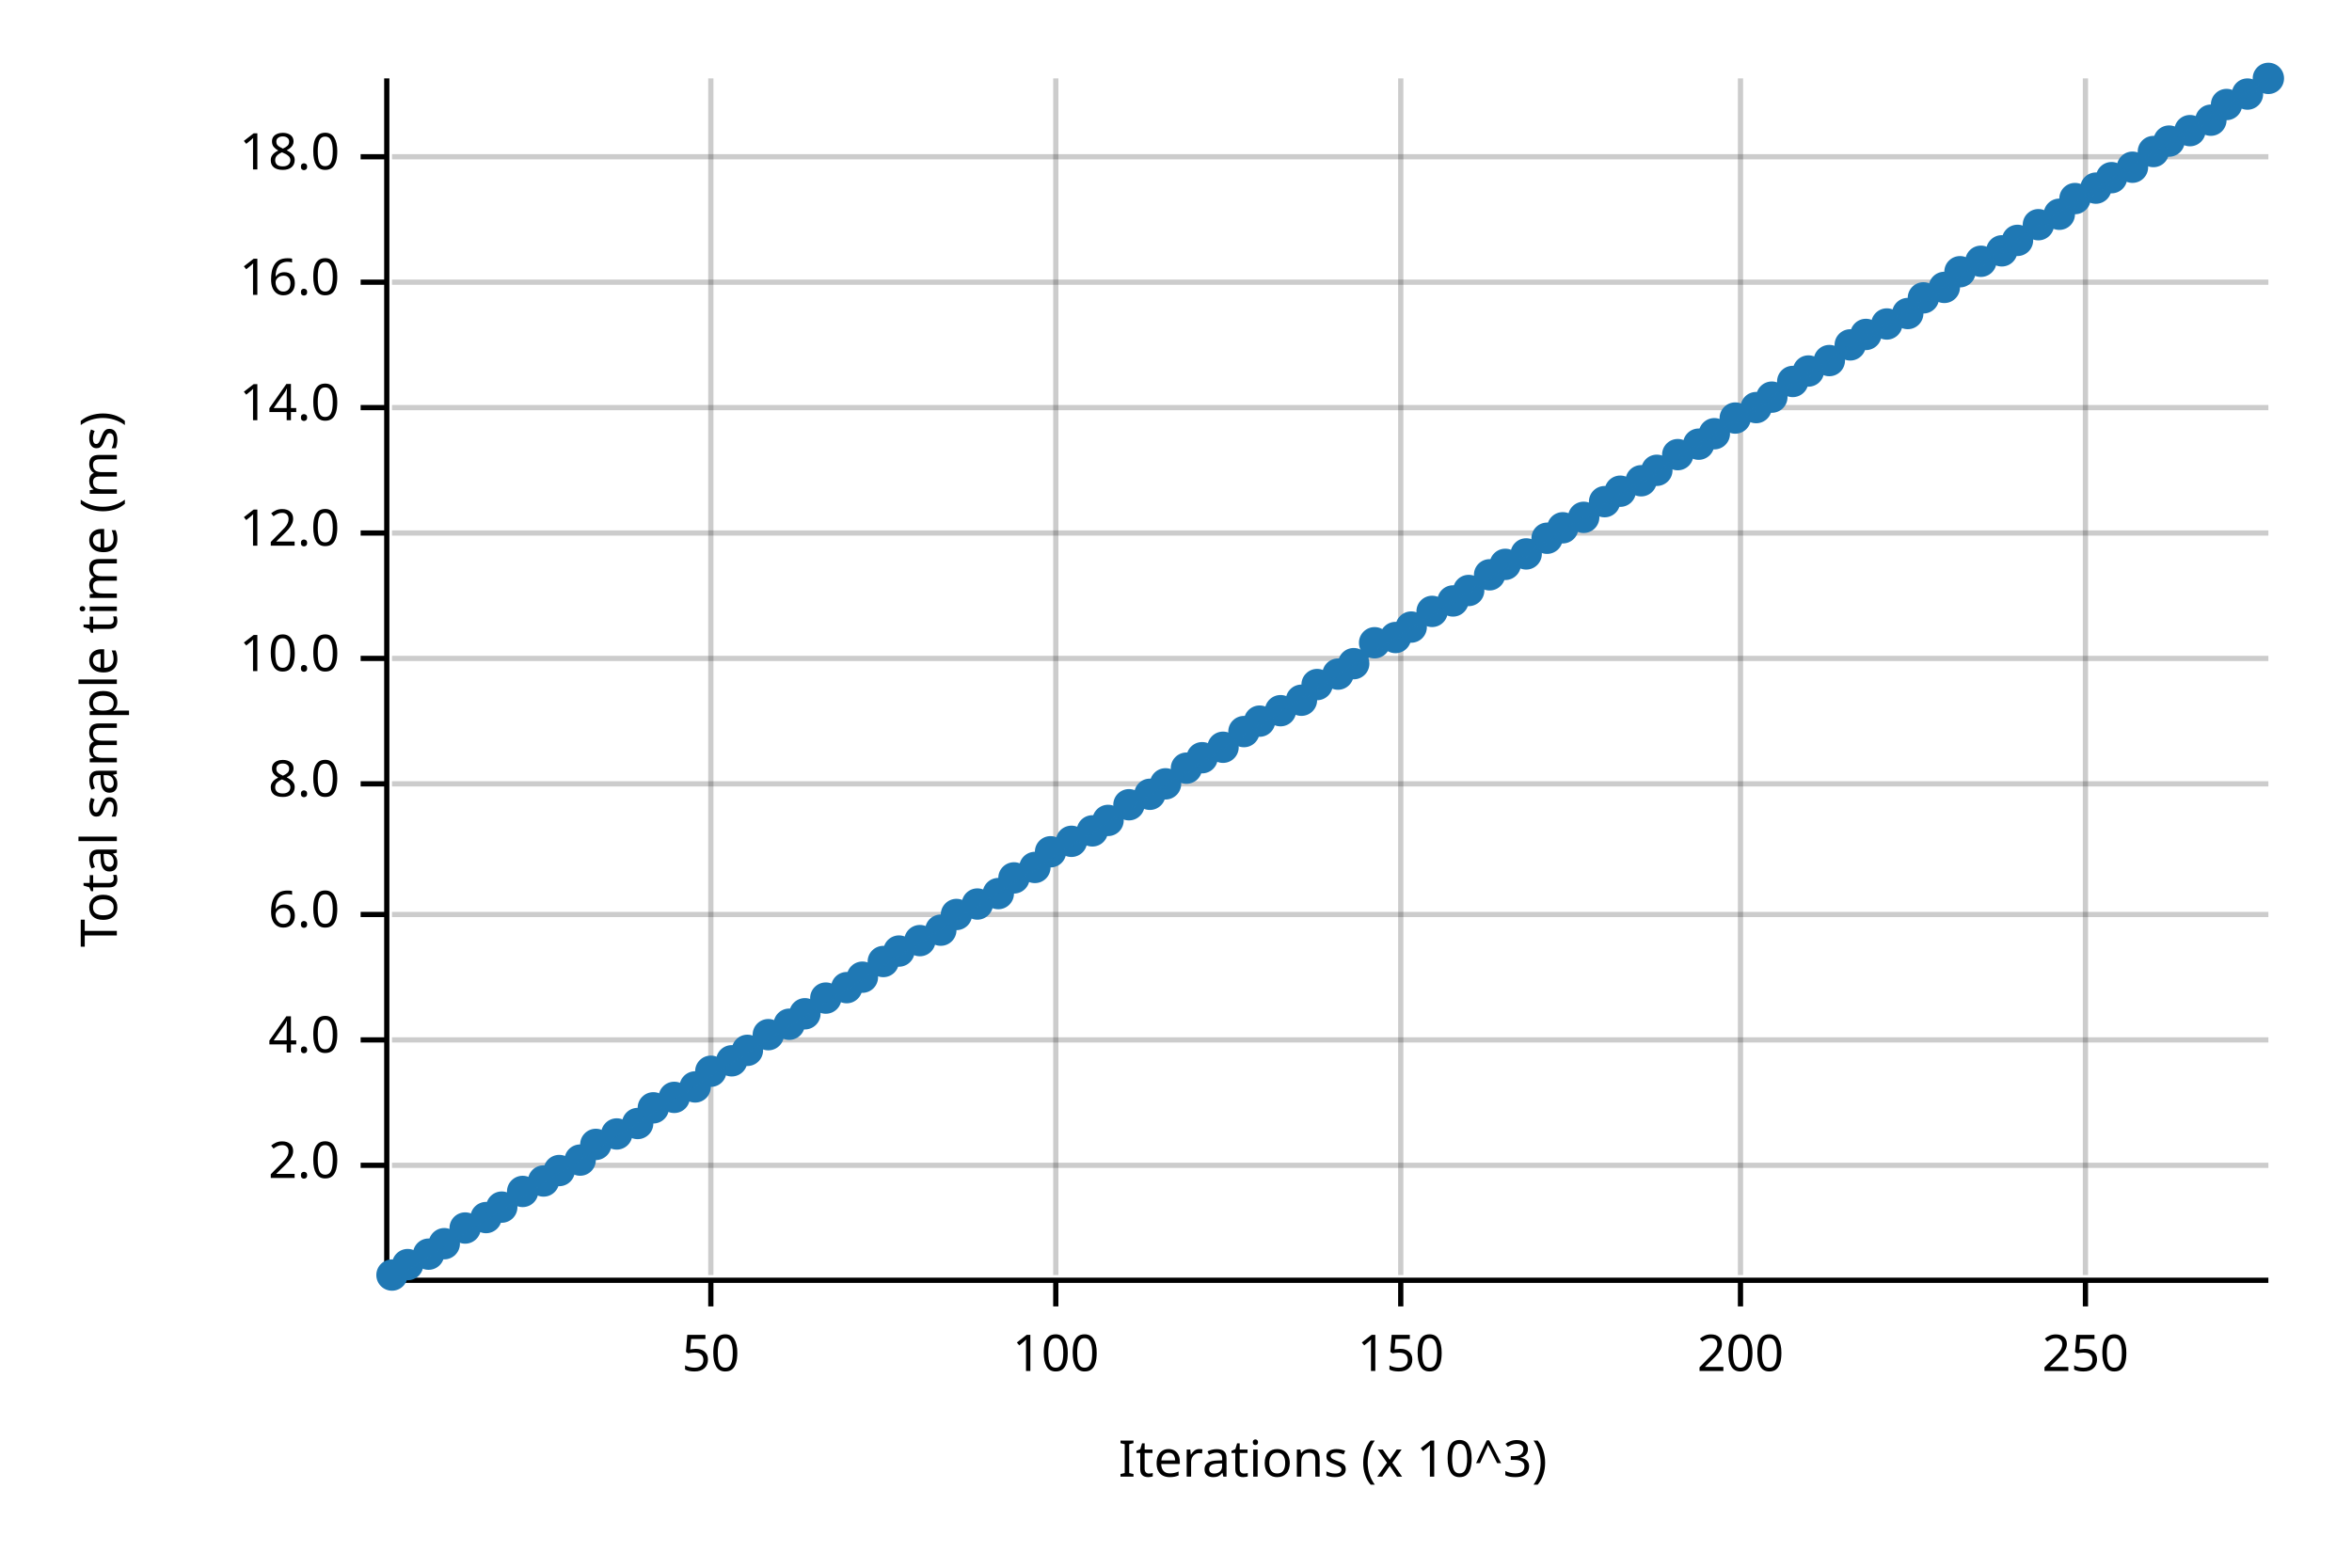
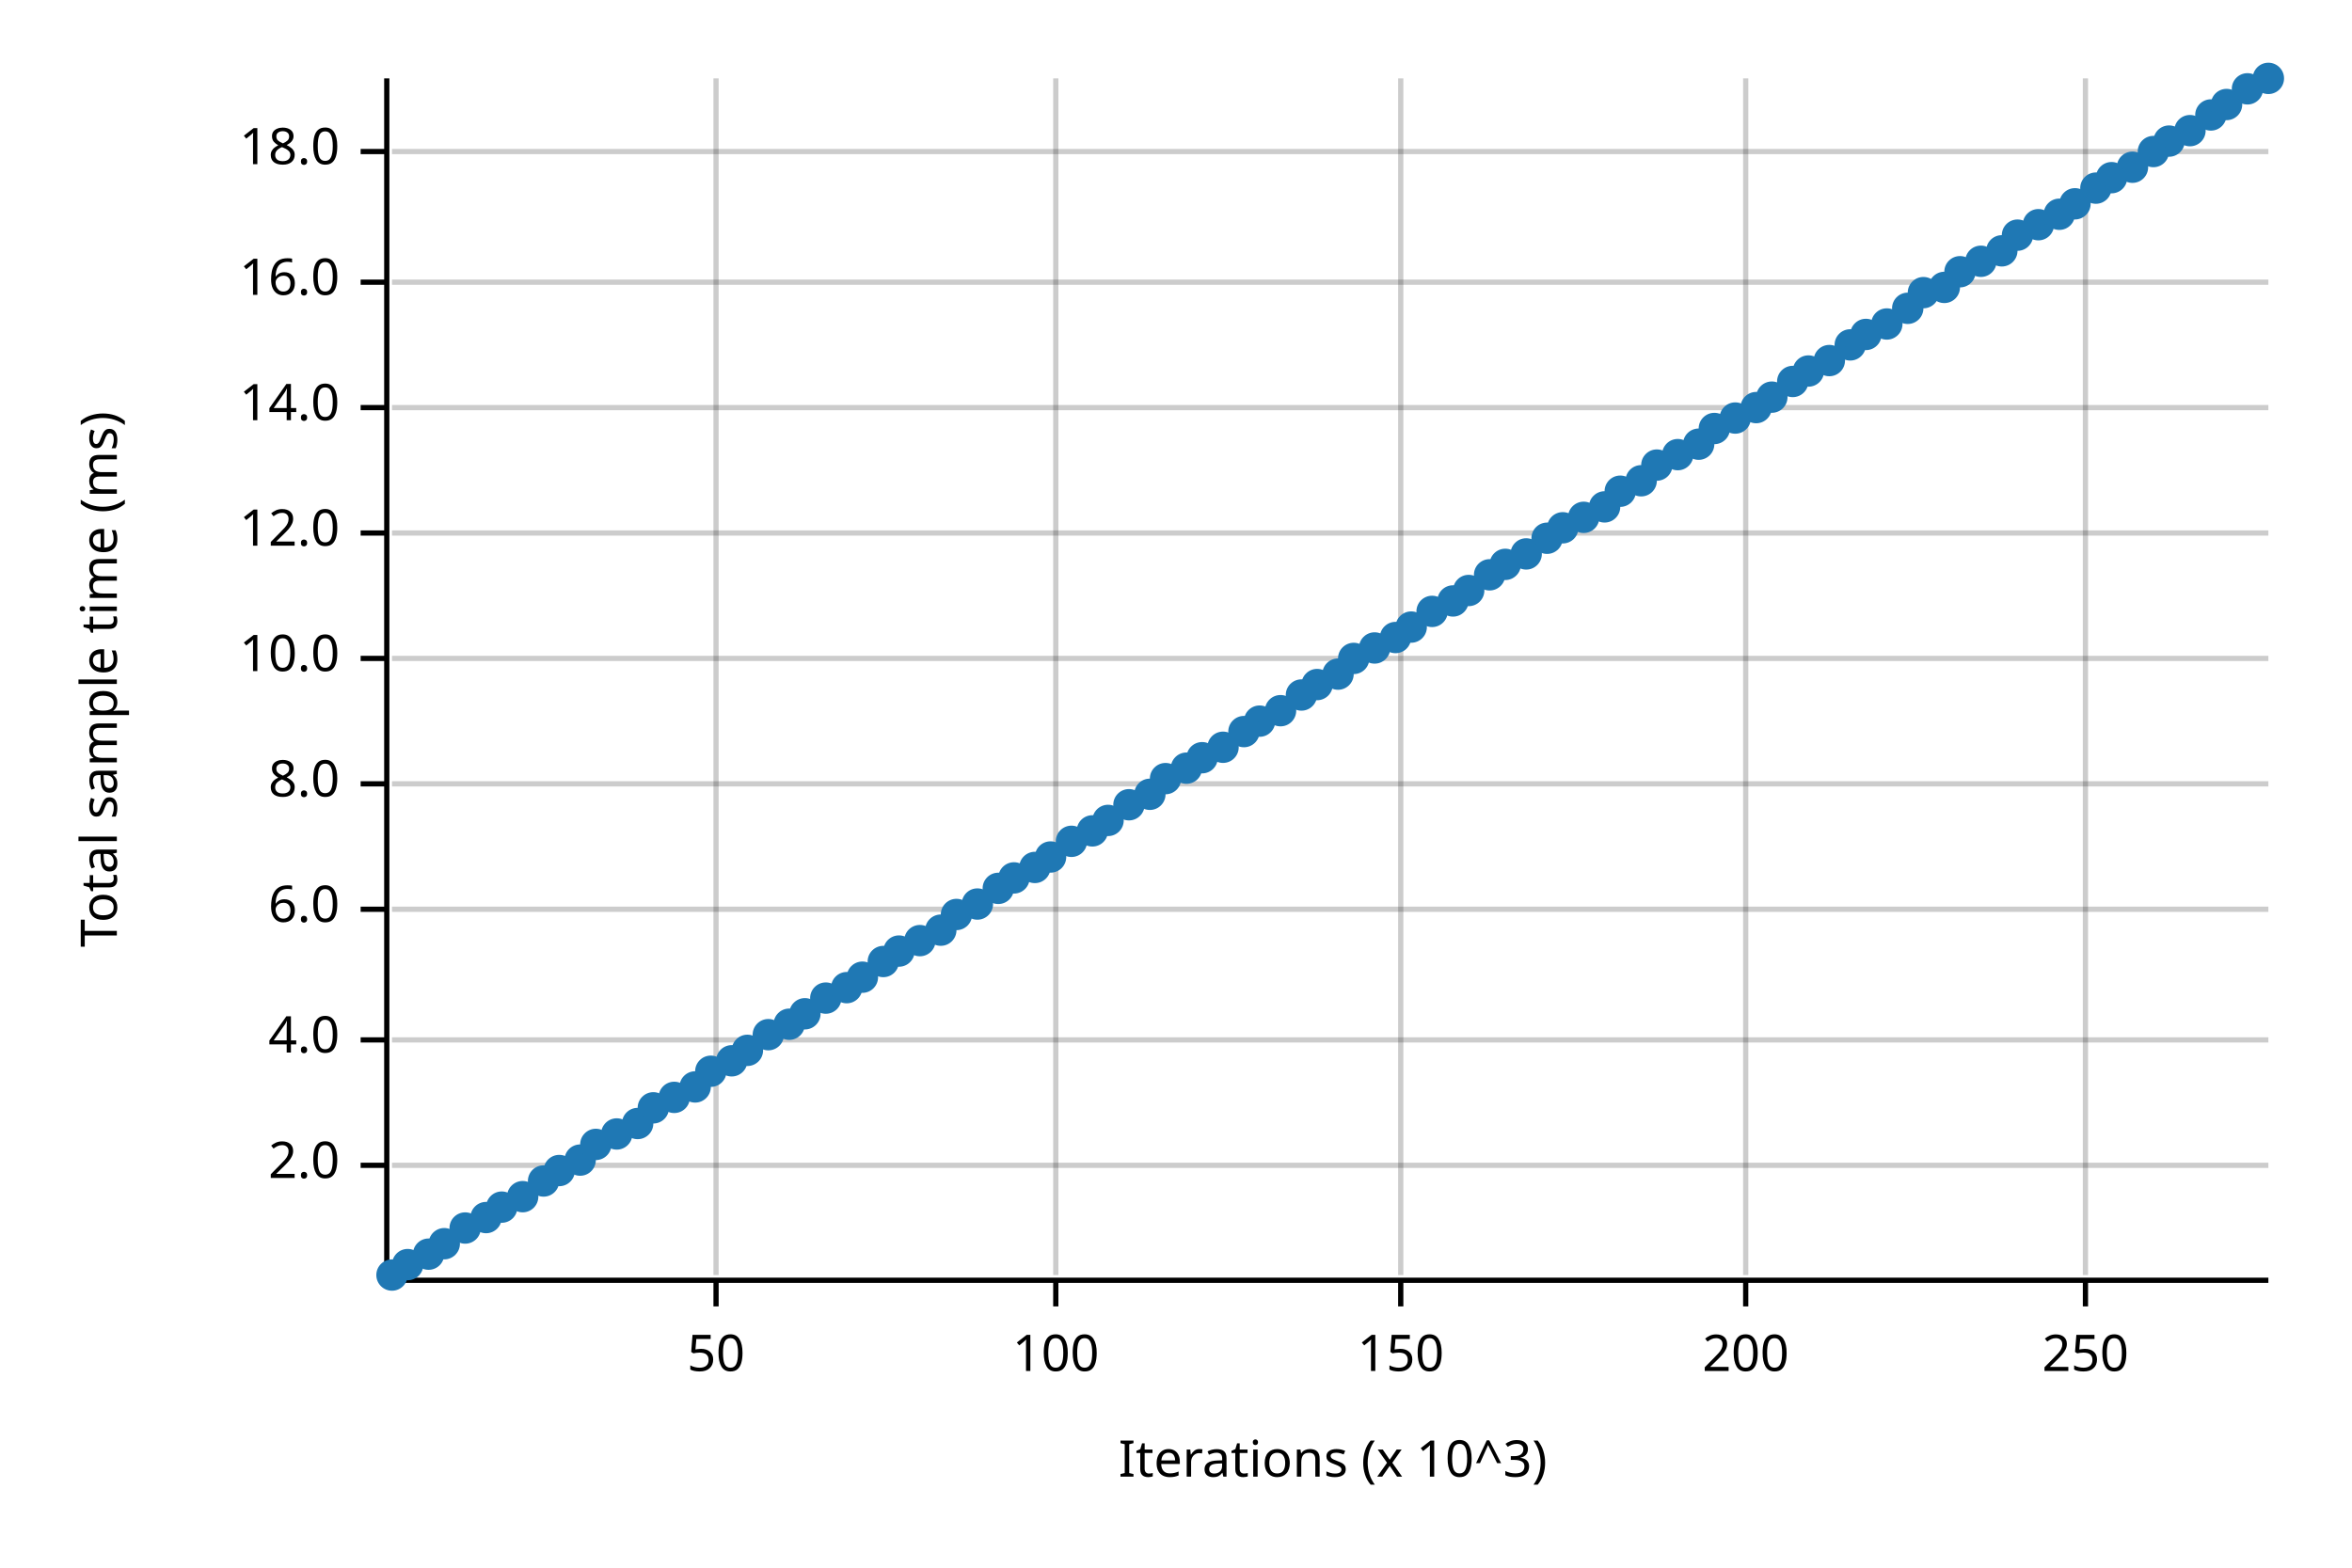
<svg xmlns="http://www.w3.org/2000/svg" width="450" height="300" viewBox="0 0 450 300">
  <text x="15" y="130" dy="0.76em" text-anchor="middle" font-family="sans-serif" font-size="9.677" opacity="1" fill="#000000" transform="rotate(270, 15, 130)">
Total sample time (ms)
</text>
  <text x="255" y="285" dy="-0.5ex" text-anchor="middle" font-family="sans-serif" font-size="9.677" opacity="1" fill="#000000">
Iterations (x 10^3)
</text>
-   <line opacity="0.2" stroke="#000000" stroke-width="1" x1="136" y1="244" x2="136" y2="15" />
+   <line opacity="0.2" stroke="#000000" stroke-width="1" x1="137" y1="244" x2="137" y2="15" />
  <line opacity="0.2" stroke="#000000" stroke-width="1" x1="202" y1="244" x2="202" y2="15" />
  <line opacity="0.2" stroke="#000000" stroke-width="1" x1="268" y1="244" x2="268" y2="15" />
-   <line opacity="0.2" stroke="#000000" stroke-width="1" x1="333" y1="244" x2="333" y2="15" />
+   <line opacity="0.2" stroke="#000000" stroke-width="1" x1="334" y1="244" x2="334" y2="15" />
  <line opacity="0.2" stroke="#000000" stroke-width="1" x1="399" y1="244" x2="399" y2="15" />
  <line opacity="0.2" stroke="#000000" stroke-width="1" x1="75" y1="223" x2="434" y2="223" />
  <line opacity="0.2" stroke="#000000" stroke-width="1" x1="75" y1="199" x2="434" y2="199" />
-   <line opacity="0.2" stroke="#000000" stroke-width="1" x1="75" y1="175" x2="434" y2="175" />
+   <line opacity="0.2" stroke="#000000" stroke-width="1" x1="75" y1="174" x2="434" y2="174" />
  <line opacity="0.2" stroke="#000000" stroke-width="1" x1="75" y1="150" x2="434" y2="150" />
  <line opacity="0.2" stroke="#000000" stroke-width="1" x1="75" y1="126" x2="434" y2="126" />
  <line opacity="0.2" stroke="#000000" stroke-width="1" x1="75" y1="102" x2="434" y2="102" />
  <line opacity="0.2" stroke="#000000" stroke-width="1" x1="75" y1="78" x2="434" y2="78" />
  <line opacity="0.2" stroke="#000000" stroke-width="1" x1="75" y1="54" x2="434" y2="54" />
-   <line opacity="0.2" stroke="#000000" stroke-width="1" x1="75" y1="30" x2="434" y2="30" />
+   <line opacity="0.2" stroke="#000000" stroke-width="1" x1="75" y1="29" x2="434" y2="29" />
  <polyline fill="none" opacity="1" stroke="#000000" stroke-width="1" points="74,15 74,244 " />
  <text x="65" y="223" dy="0.5ex" text-anchor="end" font-family="sans-serif" font-size="9.677" opacity="1" fill="#000000">
2.0
</text>
  <polyline fill="none" opacity="1" stroke="#000000" stroke-width="1" points="69,223 74,223 " />
  <text x="65" y="199" dy="0.5ex" text-anchor="end" font-family="sans-serif" font-size="9.677" opacity="1" fill="#000000">
4.0
</text>
  <polyline fill="none" opacity="1" stroke="#000000" stroke-width="1" points="69,199 74,199 " />
-   <text x="65" y="175" dy="0.5ex" text-anchor="end" font-family="sans-serif" font-size="9.677" opacity="1" fill="#000000">
+   <text x="65" y="174" dy="0.5ex" text-anchor="end" font-family="sans-serif" font-size="9.677" opacity="1" fill="#000000">
6.0
</text>
-   <polyline fill="none" opacity="1" stroke="#000000" stroke-width="1" points="69,175 74,175 " />
+   <polyline fill="none" opacity="1" stroke="#000000" stroke-width="1" points="69,174 74,174 " />
  <text x="65" y="150" dy="0.5ex" text-anchor="end" font-family="sans-serif" font-size="9.677" opacity="1" fill="#000000">
8.0
</text>
  <polyline fill="none" opacity="1" stroke="#000000" stroke-width="1" points="69,150 74,150 " />
  <text x="65" y="126" dy="0.5ex" text-anchor="end" font-family="sans-serif" font-size="9.677" opacity="1" fill="#000000">
10.0
</text>
  <polyline fill="none" opacity="1" stroke="#000000" stroke-width="1" points="69,126 74,126 " />
  <text x="65" y="102" dy="0.5ex" text-anchor="end" font-family="sans-serif" font-size="9.677" opacity="1" fill="#000000">
12.0
</text>
  <polyline fill="none" opacity="1" stroke="#000000" stroke-width="1" points="69,102 74,102 " />
  <text x="65" y="78" dy="0.5ex" text-anchor="end" font-family="sans-serif" font-size="9.677" opacity="1" fill="#000000">
14.0
</text>
  <polyline fill="none" opacity="1" stroke="#000000" stroke-width="1" points="69,78 74,78 " />
  <text x="65" y="54" dy="0.5ex" text-anchor="end" font-family="sans-serif" font-size="9.677" opacity="1" fill="#000000">
16.0
</text>
  <polyline fill="none" opacity="1" stroke="#000000" stroke-width="1" points="69,54 74,54 " />
-   <text x="65" y="30" dy="0.5ex" text-anchor="end" font-family="sans-serif" font-size="9.677" opacity="1" fill="#000000">
+   <text x="65" y="29" dy="0.5ex" text-anchor="end" font-family="sans-serif" font-size="9.677" opacity="1" fill="#000000">
18.0
</text>
-   <polyline fill="none" opacity="1" stroke="#000000" stroke-width="1" points="69,30 74,30 " />
+   <polyline fill="none" opacity="1" stroke="#000000" stroke-width="1" points="69,29 74,29 " />
  <polyline fill="none" opacity="1" stroke="#000000" stroke-width="1" points="75,245 434,245 " />
-   <text x="136" y="255" dy="0.76em" text-anchor="middle" font-family="sans-serif" font-size="9.677" opacity="1" fill="#000000">
+   <text x="137" y="255" dy="0.76em" text-anchor="middle" font-family="sans-serif" font-size="9.677" opacity="1" fill="#000000">
50
</text>
-   <polyline fill="none" opacity="1" stroke="#000000" stroke-width="1" points="136,245 136,250 " />
+   <polyline fill="none" opacity="1" stroke="#000000" stroke-width="1" points="137,245 137,250 " />
  <text x="202" y="255" dy="0.76em" text-anchor="middle" font-family="sans-serif" font-size="9.677" opacity="1" fill="#000000">
100
</text>
  <polyline fill="none" opacity="1" stroke="#000000" stroke-width="1" points="202,245 202,250 " />
  <text x="268" y="255" dy="0.76em" text-anchor="middle" font-family="sans-serif" font-size="9.677" opacity="1" fill="#000000">
150
</text>
  <polyline fill="none" opacity="1" stroke="#000000" stroke-width="1" points="268,245 268,250 " />
-   <text x="333" y="255" dy="0.76em" text-anchor="middle" font-family="sans-serif" font-size="9.677" opacity="1" fill="#000000">
+   <text x="334" y="255" dy="0.76em" text-anchor="middle" font-family="sans-serif" font-size="9.677" opacity="1" fill="#000000">
200
</text>
-   <polyline fill="none" opacity="1" stroke="#000000" stroke-width="1" points="333,245 333,250 " />
+   <polyline fill="none" opacity="1" stroke="#000000" stroke-width="1" points="334,245 334,250 " />
  <text x="399" y="255" dy="0.76em" text-anchor="middle" font-family="sans-serif" font-size="9.677" opacity="1" fill="#000000">
250
</text>
  <polyline fill="none" opacity="1" stroke="#000000" stroke-width="1" points="399,245 399,250 " />
  <circle cx="75" cy="244" r="3" opacity="1" fill="#1F78B4" stroke="none" stroke-width="1" />
  <circle cx="78" cy="242" r="3" opacity="1" fill="#1F78B4" stroke="none" stroke-width="1" />
  <circle cx="82" cy="240" r="3" opacity="1" fill="#1F78B4" stroke="none" stroke-width="1" />
  <circle cx="85" cy="238" r="3" opacity="1" fill="#1F78B4" stroke="none" stroke-width="1" />
  <circle cx="89" cy="235" r="3" opacity="1" fill="#1F78B4" stroke="none" stroke-width="1" />
  <circle cx="93" cy="233" r="3" opacity="1" fill="#1F78B4" stroke="none" stroke-width="1" />
  <circle cx="96" cy="231" r="3" opacity="1" fill="#1F78B4" stroke="none" stroke-width="1" />
-   <circle cx="100" cy="228" r="3" opacity="1" fill="#1F78B4" stroke="none" stroke-width="1" />
+   <circle cx="100" cy="229" r="3" opacity="1" fill="#1F78B4" stroke="none" stroke-width="1" />
  <circle cx="104" cy="226" r="3" opacity="1" fill="#1F78B4" stroke="none" stroke-width="1" />
  <circle cx="107" cy="224" r="3" opacity="1" fill="#1F78B4" stroke="none" stroke-width="1" />
  <circle cx="111" cy="222" r="3" opacity="1" fill="#1F78B4" stroke="none" stroke-width="1" />
  <circle cx="114" cy="219" r="3" opacity="1" fill="#1F78B4" stroke="none" stroke-width="1" />
  <circle cx="118" cy="217" r="3" opacity="1" fill="#1F78B4" stroke="none" stroke-width="1" />
  <circle cx="122" cy="215" r="3" opacity="1" fill="#1F78B4" stroke="none" stroke-width="1" />
  <circle cx="125" cy="212" r="3" opacity="1" fill="#1F78B4" stroke="none" stroke-width="1" />
  <circle cx="129" cy="210" r="3" opacity="1" fill="#1F78B4" stroke="none" stroke-width="1" />
  <circle cx="133" cy="208" r="3" opacity="1" fill="#1F78B4" stroke="none" stroke-width="1" />
  <circle cx="136" cy="205" r="3" opacity="1" fill="#1F78B4" stroke="none" stroke-width="1" />
  <circle cx="140" cy="203" r="3" opacity="1" fill="#1F78B4" stroke="none" stroke-width="1" />
  <circle cx="143" cy="201" r="3" opacity="1" fill="#1F78B4" stroke="none" stroke-width="1" />
  <circle cx="147" cy="198" r="3" opacity="1" fill="#1F78B4" stroke="none" stroke-width="1" />
  <circle cx="151" cy="196" r="3" opacity="1" fill="#1F78B4" stroke="none" stroke-width="1" />
  <circle cx="154" cy="194" r="3" opacity="1" fill="#1F78B4" stroke="none" stroke-width="1" />
  <circle cx="158" cy="191" r="3" opacity="1" fill="#1F78B4" stroke="none" stroke-width="1" />
  <circle cx="162" cy="189" r="3" opacity="1" fill="#1F78B4" stroke="none" stroke-width="1" />
  <circle cx="165" cy="187" r="3" opacity="1" fill="#1F78B4" stroke="none" stroke-width="1" />
  <circle cx="169" cy="184" r="3" opacity="1" fill="#1F78B4" stroke="none" stroke-width="1" />
  <circle cx="172" cy="182" r="3" opacity="1" fill="#1F78B4" stroke="none" stroke-width="1" />
  <circle cx="176" cy="180" r="3" opacity="1" fill="#1F78B4" stroke="none" stroke-width="1" />
  <circle cx="180" cy="178" r="3" opacity="1" fill="#1F78B4" stroke="none" stroke-width="1" />
  <circle cx="183" cy="175" r="3" opacity="1" fill="#1F78B4" stroke="none" stroke-width="1" />
  <circle cx="187" cy="173" r="3" opacity="1" fill="#1F78B4" stroke="none" stroke-width="1" />
-   <circle cx="191" cy="171" r="3" opacity="1" fill="#1F78B4" stroke="none" stroke-width="1" />
+   <circle cx="191" cy="170" r="3" opacity="1" fill="#1F78B4" stroke="none" stroke-width="1" />
  <circle cx="194" cy="168" r="3" opacity="1" fill="#1F78B4" stroke="none" stroke-width="1" />
  <circle cx="198" cy="166" r="3" opacity="1" fill="#1F78B4" stroke="none" stroke-width="1" />
-   <circle cx="201" cy="163" r="3" opacity="1" fill="#1F78B4" stroke="none" stroke-width="1" />
+   <circle cx="201" cy="164" r="3" opacity="1" fill="#1F78B4" stroke="none" stroke-width="1" />
  <circle cx="205" cy="161" r="3" opacity="1" fill="#1F78B4" stroke="none" stroke-width="1" />
  <circle cx="209" cy="159" r="3" opacity="1" fill="#1F78B4" stroke="none" stroke-width="1" />
  <circle cx="212" cy="157" r="3" opacity="1" fill="#1F78B4" stroke="none" stroke-width="1" />
  <circle cx="216" cy="154" r="3" opacity="1" fill="#1F78B4" stroke="none" stroke-width="1" />
  <circle cx="220" cy="152" r="3" opacity="1" fill="#1F78B4" stroke="none" stroke-width="1" />
-   <circle cx="223" cy="150" r="3" opacity="1" fill="#1F78B4" stroke="none" stroke-width="1" />
+   <circle cx="223" cy="149" r="3" opacity="1" fill="#1F78B4" stroke="none" stroke-width="1" />
  <circle cx="227" cy="147" r="3" opacity="1" fill="#1F78B4" stroke="none" stroke-width="1" />
  <circle cx="230" cy="145" r="3" opacity="1" fill="#1F78B4" stroke="none" stroke-width="1" />
  <circle cx="234" cy="143" r="3" opacity="1" fill="#1F78B4" stroke="none" stroke-width="1" />
  <circle cx="238" cy="140" r="3" opacity="1" fill="#1F78B4" stroke="none" stroke-width="1" />
  <circle cx="241" cy="138" r="3" opacity="1" fill="#1F78B4" stroke="none" stroke-width="1" />
  <circle cx="245" cy="136" r="3" opacity="1" fill="#1F78B4" stroke="none" stroke-width="1" />
-   <circle cx="249" cy="134" r="3" opacity="1" fill="#1F78B4" stroke="none" stroke-width="1" />
+   <circle cx="249" cy="133" r="3" opacity="1" fill="#1F78B4" stroke="none" stroke-width="1" />
  <circle cx="252" cy="131" r="3" opacity="1" fill="#1F78B4" stroke="none" stroke-width="1" />
  <circle cx="256" cy="129" r="3" opacity="1" fill="#1F78B4" stroke="none" stroke-width="1" />
-   <circle cx="259" cy="127" r="3" opacity="1" fill="#1F78B4" stroke="none" stroke-width="1" />
-   <circle cx="263" cy="123" r="3" opacity="1" fill="#1F78B4" stroke="none" stroke-width="1" />
+   <circle cx="259" cy="126" r="3" opacity="1" fill="#1F78B4" stroke="none" stroke-width="1" />
+   <circle cx="263" cy="124" r="3" opacity="1" fill="#1F78B4" stroke="none" stroke-width="1" />
  <circle cx="267" cy="122" r="3" opacity="1" fill="#1F78B4" stroke="none" stroke-width="1" />
  <circle cx="270" cy="120" r="3" opacity="1" fill="#1F78B4" stroke="none" stroke-width="1" />
  <circle cx="274" cy="117" r="3" opacity="1" fill="#1F78B4" stroke="none" stroke-width="1" />
  <circle cx="278" cy="115" r="3" opacity="1" fill="#1F78B4" stroke="none" stroke-width="1" />
  <circle cx="281" cy="113" r="3" opacity="1" fill="#1F78B4" stroke="none" stroke-width="1" />
  <circle cx="285" cy="110" r="3" opacity="1" fill="#1F78B4" stroke="none" stroke-width="1" />
  <circle cx="288" cy="108" r="3" opacity="1" fill="#1F78B4" stroke="none" stroke-width="1" />
  <circle cx="292" cy="106" r="3" opacity="1" fill="#1F78B4" stroke="none" stroke-width="1" />
  <circle cx="296" cy="103" r="3" opacity="1" fill="#1F78B4" stroke="none" stroke-width="1" />
  <circle cx="299" cy="101" r="3" opacity="1" fill="#1F78B4" stroke="none" stroke-width="1" />
  <circle cx="303" cy="99" r="3" opacity="1" fill="#1F78B4" stroke="none" stroke-width="1" />
-   <circle cx="307" cy="96" r="3" opacity="1" fill="#1F78B4" stroke="none" stroke-width="1" />
+   <circle cx="307" cy="97" r="3" opacity="1" fill="#1F78B4" stroke="none" stroke-width="1" />
  <circle cx="310" cy="94" r="3" opacity="1" fill="#1F78B4" stroke="none" stroke-width="1" />
  <circle cx="314" cy="92" r="3" opacity="1" fill="#1F78B4" stroke="none" stroke-width="1" />
-   <circle cx="317" cy="90" r="3" opacity="1" fill="#1F78B4" stroke="none" stroke-width="1" />
+   <circle cx="317" cy="89" r="3" opacity="1" fill="#1F78B4" stroke="none" stroke-width="1" />
  <circle cx="321" cy="87" r="3" opacity="1" fill="#1F78B4" stroke="none" stroke-width="1" />
  <circle cx="325" cy="85" r="3" opacity="1" fill="#1F78B4" stroke="none" stroke-width="1" />
-   <circle cx="328" cy="83" r="3" opacity="1" fill="#1F78B4" stroke="none" stroke-width="1" />
+   <circle cx="328" cy="82" r="3" opacity="1" fill="#1F78B4" stroke="none" stroke-width="1" />
  <circle cx="332" cy="80" r="3" opacity="1" fill="#1F78B4" stroke="none" stroke-width="1" />
  <circle cx="336" cy="78" r="3" opacity="1" fill="#1F78B4" stroke="none" stroke-width="1" />
  <circle cx="339" cy="76" r="3" opacity="1" fill="#1F78B4" stroke="none" stroke-width="1" />
  <circle cx="343" cy="73" r="3" opacity="1" fill="#1F78B4" stroke="none" stroke-width="1" />
  <circle cx="346" cy="71" r="3" opacity="1" fill="#1F78B4" stroke="none" stroke-width="1" />
  <circle cx="350" cy="69" r="3" opacity="1" fill="#1F78B4" stroke="none" stroke-width="1" />
  <circle cx="354" cy="66" r="3" opacity="1" fill="#1F78B4" stroke="none" stroke-width="1" />
  <circle cx="357" cy="64" r="3" opacity="1" fill="#1F78B4" stroke="none" stroke-width="1" />
  <circle cx="361" cy="62" r="3" opacity="1" fill="#1F78B4" stroke="none" stroke-width="1" />
-   <circle cx="365" cy="60" r="3" opacity="1" fill="#1F78B4" stroke="none" stroke-width="1" />
-   <circle cx="368" cy="57" r="3" opacity="1" fill="#1F78B4" stroke="none" stroke-width="1" />
+   <circle cx="365" cy="59" r="3" opacity="1" fill="#1F78B4" stroke="none" stroke-width="1" />
+   <circle cx="368" cy="56" r="3" opacity="1" fill="#1F78B4" stroke="none" stroke-width="1" />
  <circle cx="372" cy="55" r="3" opacity="1" fill="#1F78B4" stroke="none" stroke-width="1" />
  <circle cx="375" cy="52" r="3" opacity="1" fill="#1F78B4" stroke="none" stroke-width="1" />
  <circle cx="379" cy="50" r="3" opacity="1" fill="#1F78B4" stroke="none" stroke-width="1" />
  <circle cx="383" cy="48" r="3" opacity="1" fill="#1F78B4" stroke="none" stroke-width="1" />
-   <circle cx="386" cy="46" r="3" opacity="1" fill="#1F78B4" stroke="none" stroke-width="1" />
+   <circle cx="386" cy="45" r="3" opacity="1" fill="#1F78B4" stroke="none" stroke-width="1" />
  <circle cx="390" cy="43" r="3" opacity="1" fill="#1F78B4" stroke="none" stroke-width="1" />
  <circle cx="394" cy="41" r="3" opacity="1" fill="#1F78B4" stroke="none" stroke-width="1" />
-   <circle cx="397" cy="38" r="3" opacity="1" fill="#1F78B4" stroke="none" stroke-width="1" />
+   <circle cx="397" cy="39" r="3" opacity="1" fill="#1F78B4" stroke="none" stroke-width="1" />
  <circle cx="401" cy="36" r="3" opacity="1" fill="#1F78B4" stroke="none" stroke-width="1" />
  <circle cx="404" cy="34" r="3" opacity="1" fill="#1F78B4" stroke="none" stroke-width="1" />
  <circle cx="408" cy="32" r="3" opacity="1" fill="#1F78B4" stroke="none" stroke-width="1" />
  <circle cx="412" cy="29" r="3" opacity="1" fill="#1F78B4" stroke="none" stroke-width="1" />
  <circle cx="415" cy="27" r="3" opacity="1" fill="#1F78B4" stroke="none" stroke-width="1" />
  <circle cx="419" cy="25" r="3" opacity="1" fill="#1F78B4" stroke="none" stroke-width="1" />
-   <circle cx="423" cy="23" r="3" opacity="1" fill="#1F78B4" stroke="none" stroke-width="1" />
+   <circle cx="423" cy="22" r="3" opacity="1" fill="#1F78B4" stroke="none" stroke-width="1" />
  <circle cx="426" cy="20" r="3" opacity="1" fill="#1F78B4" stroke="none" stroke-width="1" />
-   <circle cx="430" cy="18" r="3" opacity="1" fill="#1F78B4" stroke="none" stroke-width="1" />
+   <circle cx="430" cy="17" r="3" opacity="1" fill="#1F78B4" stroke="none" stroke-width="1" />
  <circle cx="434" cy="15" r="3" opacity="1" fill="#1F78B4" stroke="none" stroke-width="1" />
  <polyline fill="none" opacity="1" stroke="#1F78B4" stroke-width="1" points="75,245 434,15 " />
-   <polygon opacity="0.25" fill="#1F78B4" points="75,245 434,16 434,15 " />
+   <polygon opacity="0.25" fill="#1F78B4" points="75,245 434,15 434,15 " />
</svg>
